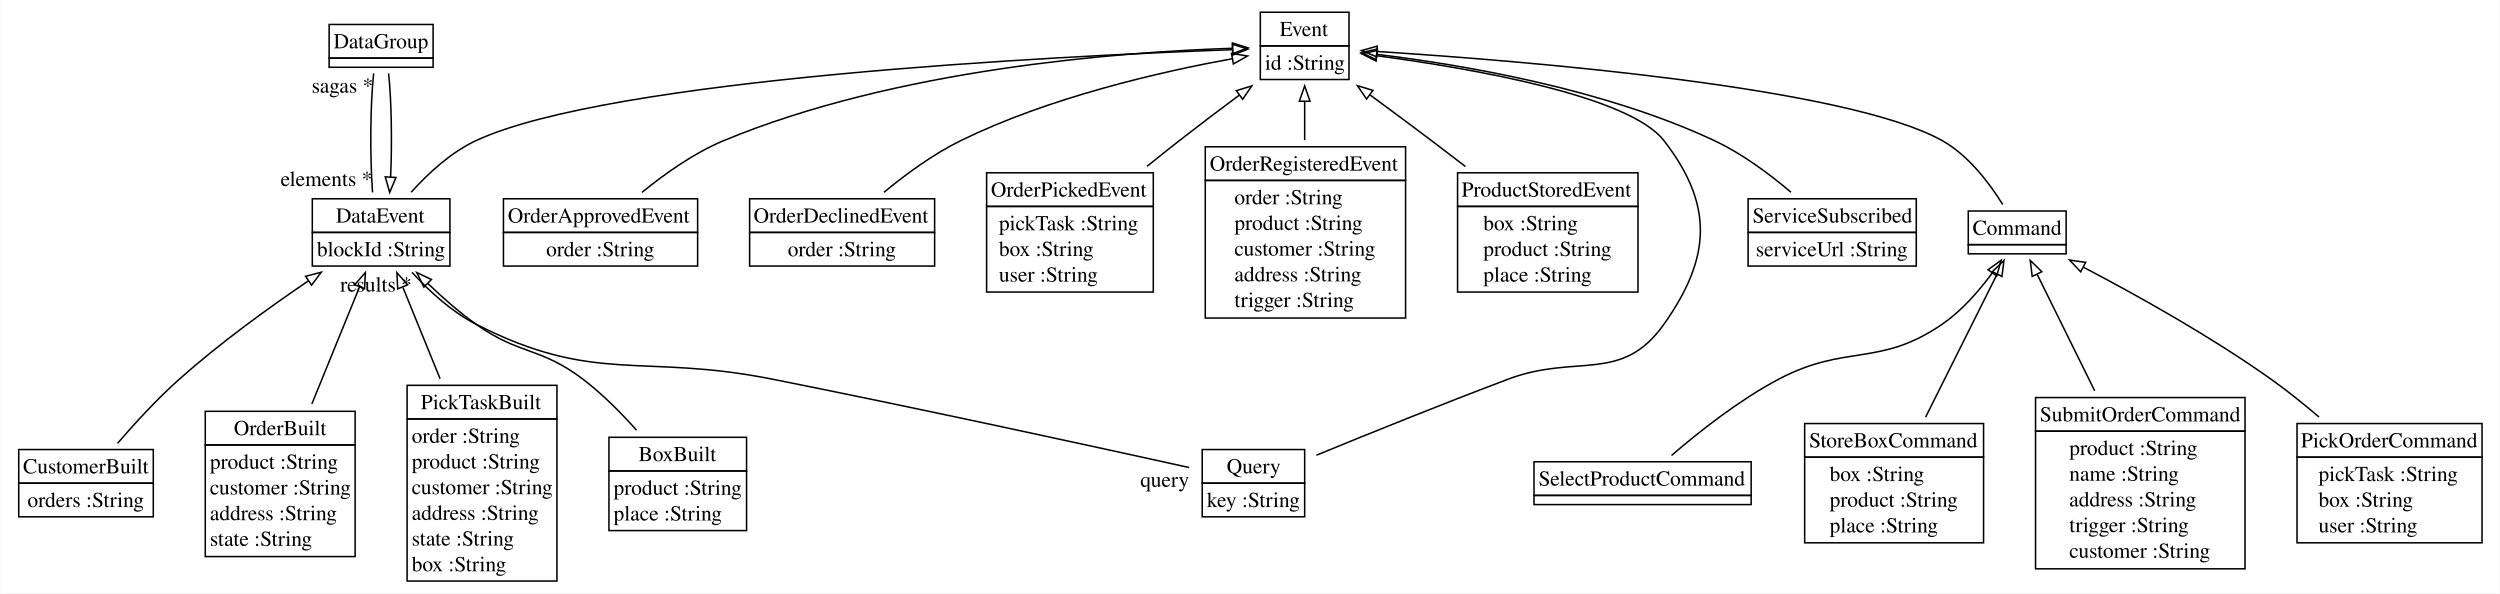
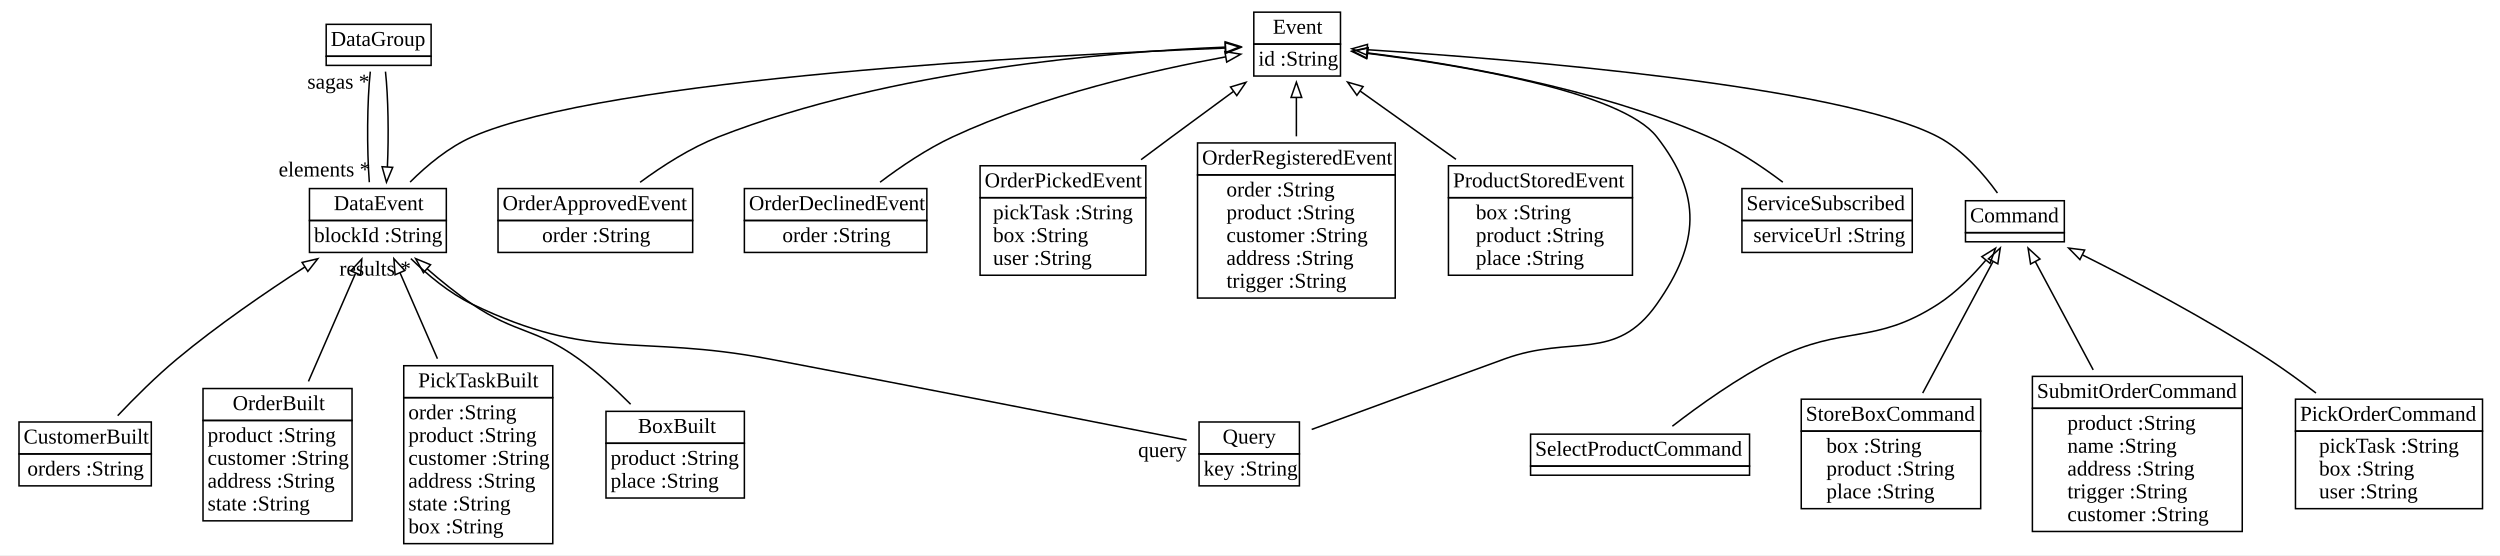
- <svg xmlns="http://www.w3.org/2000/svg" width="1635px" height="388px" viewBox="0.00 0.00 1634.50 388.00">
-   <g id="graph0" class="graph" transform="scale(1.0 1.0) rotate(0) translate(4 384)">
-     <polygon fill="white" stroke="transparent" points="-4,4 -4,-384 1630.5,-384 1630.5,4 -4,4" />
+ <svg xmlns="http://www.w3.org/2000/svg" width="1644px" height="365px" viewBox="0.00 0.00 1644.00 365.00">
+   <g id="graph0" class="graph" transform="scale(1.0 1.0) rotate(0) translate(4 361)">
+     <polygon fill="white" stroke="none" points="-4,4 -4,-361 1640,-361 1640,4 -4,4" />
    <g id="node1" class="node">
-       <polygon fill="none" stroke="black" points="394,-76 394,-98 484,-98 484,-76 394,-76" />
-       <text text-anchor="start" x="413.33" y="-82.4" font-family="Times,serif" font-size="14.00">BoxBuilt</text>
-       <polygon fill="none" stroke="black" points="394,-37 394,-76 484,-76 484,-37 394,-37" />
-       <text text-anchor="start" x="397" y="-60.4" font-family="Times,serif" font-size="14.00">product :String</text>
-       <text text-anchor="start" x="397" y="-43.6" font-family="Times,serif" font-size="14.00">place :String</text>
+       <polygon fill="none" stroke="black" points="394.5,-69.5 394.5,-90.5 485.5,-90.5 485.5,-69.5 394.5,-69.5" />
+       <text text-anchor="start" x="415.5" y="-76.3" font-family="Times New Roman,serif" font-size="14.00">BoxBuilt</text>
+       <polygon fill="none" stroke="black" points="394.5,-33.5 394.5,-69.5 485.5,-69.5 485.5,-33.5 394.5,-33.5" />
+       <text text-anchor="start" x="397.5" y="-55.3" font-family="Times New Roman,serif" font-size="14.00">product :String</text>
+       <text text-anchor="start" x="397.5" y="-40.3" font-family="Times New Roman,serif" font-size="14.00">place :String</text>
    </g>
    <g id="node4" class="node">
-       <polygon fill="none" stroke="black" points="200,-232 200,-254 290,-254 290,-232 200,-232" />
-       <text text-anchor="start" x="215.46" y="-238.4" font-family="Times,serif" font-size="14.00">DataEvent</text>
-       <polygon fill="none" stroke="black" points="200,-210 200,-232 290,-232 290,-210 200,-210" />
-       <text text-anchor="start" x="203" y="-216.4" font-family="Times,serif" font-size="14.00">blockId :String</text>
+       <polygon fill="none" stroke="black" points="199.5,-216 199.5,-237 289.5,-237 289.5,-216 199.5,-216" />
+       <text text-anchor="start" x="215.5" y="-222.8" font-family="Times New Roman,serif" font-size="14.00">DataEvent</text>
+       <polygon fill="none" stroke="black" points="199.5,-195 199.5,-216 289.5,-216 289.5,-195 199.5,-195" />
+       <text text-anchor="start" x="202.5" y="-201.8" font-family="Times New Roman,serif" font-size="14.00">blockId :String</text>
    </g>
    <g id="edge3" class="edge">
-       <path fill="none" stroke="black" d="M412.05,-102.64C401.84,-114.09 389.62,-126.41 377,-136 349.14,-157.16 335.52,-151.74 307,-172 296.1,-179.74 285.21,-189.33 275.66,-198.51" />
-       <polygon fill="none" stroke="black" points="272.99,-196.23 268.32,-205.74 277.9,-201.21 272.99,-196.23" />
+       <path fill="none" stroke="black" d="M410.703,-95.175C400.489,-105.407 388.531,-116.335 376.5,-125 348.112,-145.446 335.457,-141.369 306.5,-161 296.347,-167.884 286.023,-176.231 276.788,-184.283" />
+       <polygon fill="none" stroke="black" points="274.454,-181.675 269.314,-190.94 279.11,-186.903 274.454,-181.675" />
    </g>
    <g id="node2" class="node">
-       <polygon fill="none" stroke="black" points="1283,-224 1283,-246 1347,-246 1347,-224 1283,-224" />
-       <text text-anchor="start" x="1285.83" y="-230.4" font-family="Times,serif" font-size="14.00">Command</text>
-       <polygon fill="none" stroke="black" points="1283,-218 1283,-224 1347,-224 1347,-218 1283,-218" />
+       <polygon fill="none" stroke="black" points="1288.5,-208 1288.5,-229 1353.5,-229 1353.5,-208 1288.5,-208" />
+       <text text-anchor="start" x="1291.5" y="-214.8" font-family="Times New Roman,serif" font-size="14.00">Command</text>
+       <polygon fill="none" stroke="black" points="1288.5,-202 1288.5,-208 1353.5,-208 1353.5,-202 1288.5,-202" />
    </g>
    <g id="node6" class="node">
-       <polygon fill="none" stroke="black" points="820,-354 820,-376 878,-376 878,-354 820,-354" />
-       <text text-anchor="start" x="832.67" y="-360.4" font-family="Times,serif" font-size="14.00">Event</text>
-       <polygon fill="none" stroke="black" points="820,-332 820,-354 878,-354 878,-332 820,-332" />
-       <text text-anchor="start" x="823" y="-338.4" font-family="Times,serif" font-size="14.00">id :String</text>
+       <polygon fill="none" stroke="black" points="820.5,-332 820.5,-353 877.5,-353 877.5,-332 820.5,-332" />
+       <text text-anchor="start" x="833" y="-338.8" font-family="Times New Roman,serif" font-size="14.00">Event</text>
+       <polygon fill="none" stroke="black" points="820.5,-311 820.5,-332 877.5,-332 877.5,-311 820.5,-311" />
+       <text text-anchor="start" x="823.5" y="-317.8" font-family="Times New Roman,serif" font-size="14.00">id :String</text>
    </g>
    <g id="edge4" class="edge">
-       <path fill="none" stroke="black" d="M1305.54,-250.22C1297.06,-263.9 1283.3,-282.29 1266,-292 1203.43,-327.12 991.94,-344.23 896.46,-350.32" />
-       <polygon fill="none" stroke="black" points="895.99,-346.84 886.23,-350.95 896.43,-353.82 895.99,-346.84" />
+       <path fill="none" stroke="black" d="M1309.52,-234.062C1300.58,-246.444 1286.8,-262.463 1270.5,-271 1205.97,-304.801 991.123,-322.098 895.314,-328.286" />
+       <polygon fill="none" stroke="black" points="894.814,-324.81 885.055,-328.935 895.256,-331.796 894.814,-324.81" />
    </g>
    <g id="node3" class="node">
-       <polygon fill="none" stroke="black" points="8,-68 8,-90 96,-90 96,-68 8,-68" />
-       <text text-anchor="start" x="10.78" y="-74.4" font-family="Times,serif" font-size="14.00">CustomerBuilt</text>
-       <polygon fill="none" stroke="black" points="8,-46 8,-68 96,-68 96,-46 8,-46" />
-       <text text-anchor="start" x="13.7" y="-52.4" font-family="Times,serif" font-size="14.00">orders :String</text>
+       <polygon fill="none" stroke="black" points="8.5,-62.5 8.5,-83.5 95.5,-83.5 95.5,-62.5 8.5,-62.5" />
+       <text text-anchor="start" x="11.5" y="-69.3" font-family="Times New Roman,serif" font-size="14.00">CustomerBuilt</text>
+       <polygon fill="none" stroke="black" points="8.5,-41.5 8.5,-62.5 95.5,-62.5 95.5,-41.5 8.5,-41.5" />
+       <text text-anchor="start" x="14" y="-48.3" font-family="Times New Roman,serif" font-size="14.00">orders :String</text>
    </g>
    <g id="edge5" class="edge">
-       <path fill="none" stroke="black" d="M72.59,-94.04C83.91,-107.16 98.56,-123.13 113,-136 139.32,-159.46 171.37,-182.64 197.3,-200.23" />
-       <polygon fill="none" stroke="black" points="195.59,-203.3 205.85,-205.97 199.5,-197.49 195.59,-203.3" />
+       <path fill="none" stroke="black" d="M73.392,-87.654C84.595,-99.461 98.743,-113.554 112.5,-125 138.936,-146.994 170.727,-168.795 196.485,-185.43" />
+       <polygon fill="none" stroke="black" points="194.665,-188.42 204.973,-190.866 198.44,-182.526 194.665,-188.42" />
    </g>
    <g id="node5" class="node">
-       <polygon fill="none" stroke="black" points="211,-346 211,-368 279,-368 279,-346 211,-346" />
-       <text text-anchor="start" x="213.9" y="-352.4" font-family="Times,serif" font-size="14.00">DataGroup</text>
-       <polygon fill="none" stroke="black" points="211,-340 211,-346 279,-346 279,-340 211,-340" />
+       <polygon fill="none" stroke="black" points="210.5,-324 210.5,-345 279.5,-345 279.5,-324 210.5,-324" />
+       <text text-anchor="start" x="213.5" y="-330.8" font-family="Times New Roman,serif" font-size="14.00">DataGroup</text>
+       <polygon fill="none" stroke="black" points="210.5,-318 210.5,-324 279.5,-324 279.5,-318 210.5,-318" />
    </g>
    <g id="edge1" class="edge">
-       <path fill="none" stroke="black" d="M239.39,-258.16C237.66,-281.52 237.9,-315.68 240.12,-335.99" />
-       <text text-anchor="middle" x="219.71" y="-323.39" font-family="Times,serif" font-size="14.00">sagas *</text>
-       <text text-anchor="middle" x="209.26" y="-262.36" font-family="Times,serif" font-size="14.00">elements *</text>
+       <path fill="none" stroke="black" d="M238.864,-241.176C237.187,-263.006 237.403,-294.58 239.513,-313.895" />
+       <text text-anchor="middle" x="218.513" y="-302.695" font-family="Times New Roman,serif" font-size="14.00">sagas *</text>
+       <text text-anchor="middle" x="209.364" y="-244.976" font-family="Times New Roman,serif" font-size="14.00">elements *</text>
    </g>
    <g id="edge6" class="edge">
-       <path fill="none" stroke="black" d="M264.67,-258.28C275.72,-270.58 290.57,-284.34 307,-292 394.49,-332.8 686.41,-347.3 801.64,-351.52" />
-       <polygon fill="none" stroke="black" points="801.78,-355.02 811.9,-351.88 802.03,-348.03 801.78,-355.02" />
+       <path fill="none" stroke="black" d="M265.679,-241.259C276.698,-252.232 291.075,-264.234 306.5,-271 394.986,-309.817 686.965,-324.879 801.657,-329.389" />
+       <polygon fill="none" stroke="black" points="801.742,-332.895 811.869,-329.781 802.011,-325.9 801.742,-332.895" />
    </g>
    <g id="edge7" class="edge">
-       <path fill="none" stroke="black" d="M249.88,-335.99C251.79,-318.46 252.24,-290.6 251.21,-268.28" />
-       <polygon fill="none" stroke="black" points="254.7,-267.93 250.61,-258.16 247.71,-268.34 254.7,-267.93" />
+       <path fill="none" stroke="black" d="M249.487,-313.895C251.292,-297.371 251.711,-271.877 250.744,-251.186" />
+       <polygon fill="none" stroke="black" points="254.236,-250.946 250.136,-241.176 247.249,-251.37 254.236,-250.946" />
    </g>
    <g id="node7" class="node">
-       <polygon fill="none" stroke="black" points="325,-232 325,-254 452,-254 452,-232 325,-232" />
-       <text text-anchor="start" x="327.86" y="-238.4" font-family="Times,serif" font-size="14.00">OrderApprovedEvent</text>
-       <polygon fill="none" stroke="black" points="325,-210 325,-232 452,-232 452,-210 325,-210" />
-       <text text-anchor="start" x="352.92" y="-216.4" font-family="Times,serif" font-size="14.00">order :String</text>
+       <polygon fill="none" stroke="black" points="323.5,-216 323.5,-237 451.5,-237 451.5,-216 323.5,-216" />
+       <text text-anchor="start" x="326.5" y="-222.8" font-family="Times New Roman,serif" font-size="14.00">OrderApprovedEvent</text>
+       <polygon fill="none" stroke="black" points="323.5,-195 323.5,-216 451.5,-216 451.5,-195 323.5,-195" />
+       <text text-anchor="start" x="352.5" y="-201.8" font-family="Times New Roman,serif" font-size="14.00">order :String</text>
    </g>
    <g id="edge8" class="edge">
-       <path fill="none" stroke="black" d="M415.6,-258.17C430.41,-270.29 449.56,-283.91 469,-292 581.89,-338.98 727.56,-349.96 801.46,-352.41" />
-       <polygon fill="none" stroke="black" points="801.74,-355.92 811.83,-352.71 801.94,-348.92 801.74,-355.92" />
+       <path fill="none" stroke="black" d="M416.917,-241.11C431.578,-251.909 450.08,-263.807 468.5,-271 582.5,-315.519 727.99,-327.047 801.485,-330.003" />
+       <polygon fill="none" stroke="black" points="801.672,-333.512 811.793,-330.38 801.928,-326.517 801.672,-333.512" />
    </g>
    <g id="node8" class="node">
-       <polygon fill="none" stroke="black" points="130,-93 130,-115 228,-115 228,-93 130,-93" />
-       <text text-anchor="start" x="148.67" y="-99.4" font-family="Times,serif" font-size="14.00">OrderBuilt</text>
-       <polygon fill="none" stroke="black" points="130,-20 130,-93 228,-93 228,-20 130,-20" />
-       <text text-anchor="start" x="133" y="-77.4" font-family="Times,serif" font-size="14.00">product :String</text>
-       <text text-anchor="start" x="133" y="-60.6" font-family="Times,serif" font-size="14.00">customer :String</text>
-       <text text-anchor="start" x="133" y="-43.8" font-family="Times,serif" font-size="14.00">address :String</text>
-       <text text-anchor="start" x="133" y="-27" font-family="Times,serif" font-size="14.00">state :String</text>
+       <polygon fill="none" stroke="black" points="129.5,-84.5 129.5,-105.5 227.5,-105.5 227.5,-84.5 129.5,-84.5" />
+       <text text-anchor="start" x="149" y="-91.3" font-family="Times New Roman,serif" font-size="14.00">OrderBuilt</text>
+       <polygon fill="none" stroke="black" points="129.5,-18.5 129.5,-84.5 227.5,-84.5 227.5,-18.5 129.5,-18.5" />
+       <text text-anchor="start" x="132.5" y="-70.3" font-family="Times New Roman,serif" font-size="14.00">product :String</text>
+       <text text-anchor="start" x="132.5" y="-55.3" font-family="Times New Roman,serif" font-size="14.00">customer :String</text>
+       <text text-anchor="start" x="132.5" y="-40.3" font-family="Times New Roman,serif" font-size="14.00">address :String</text>
+       <text text-anchor="start" x="132.5" y="-25.3" font-family="Times New Roman,serif" font-size="14.00">state :String</text>
    </g>
    <g id="edge9" class="edge">
-       <path fill="none" stroke="black" d="M199.7,-119.81C209.84,-144.71 221.8,-174.04 230.88,-196.33" />
-       <polygon fill="none" stroke="black" points="227.69,-197.78 234.7,-205.72 234.17,-195.14 227.69,-197.78" />
+       <path fill="none" stroke="black" d="M198.841,-110.191C208.846,-133.158 220.682,-160.326 229.795,-181.246" />
+       <polygon fill="none" stroke="black" points="226.7,-182.903 233.902,-190.673 233.117,-180.108 226.7,-182.903" />
    </g>
    <g id="node9" class="node">
-       <polygon fill="none" stroke="black" points="486,-232 486,-254 607,-254 607,-232 486,-232" />
-       <text text-anchor="start" x="488.58" y="-238.4" font-family="Times,serif" font-size="14.00">OrderDeclinedEvent</text>
-       <polygon fill="none" stroke="black" points="486,-210 486,-232 607,-232 607,-210 486,-210" />
-       <text text-anchor="start" x="510.92" y="-216.4" font-family="Times,serif" font-size="14.00">order :String</text>
+       <polygon fill="none" stroke="black" points="485.5,-216 485.5,-237 605.5,-237 605.5,-216 485.5,-216" />
+       <text text-anchor="start" x="488.5" y="-222.8" font-family="Times New Roman,serif" font-size="14.00">OrderDeclinedEvent</text>
+       <polygon fill="none" stroke="black" points="485.5,-195 485.5,-216 605.5,-216 605.5,-195 485.5,-195" />
+       <text text-anchor="start" x="510.5" y="-201.8" font-family="Times New Roman,serif" font-size="14.00">order :String</text>
    </g>
    <g id="edge10" class="edge">
-       <path fill="none" stroke="black" d="M573.88,-258.26C588.04,-269.95 606.01,-283.17 624,-292 681.88,-320.4 754.86,-337.08 801.73,-345.62" />
-       <polygon fill="none" stroke="black" points="801.15,-349.08 811.61,-347.37 802.37,-342.18 801.15,-349.08" />
+       <path fill="none" stroke="black" d="M574.714,-241.163C588.509,-251.579 605.624,-263.147 622.5,-271 681.478,-298.445 755.17,-315.041 802.048,-323.616" />
+       <polygon fill="none" stroke="black" points="801.459,-327.066 811.918,-325.375 802.687,-320.174 801.459,-327.066" />
    </g>
    <g id="node10" class="node">
-       <polygon fill="none" stroke="black" points="641,-249 641,-271 750,-271 750,-249 641,-249" />
-       <text text-anchor="start" x="643.8" y="-255.4" font-family="Times,serif" font-size="14.00">OrderPickedEvent</text>
-       <polygon fill="none" stroke="black" points="641,-193 641,-249 750,-249 750,-193 641,-193" />
-       <text text-anchor="start" x="649.03" y="-233.4" font-family="Times,serif" font-size="14.00">pickTask :String</text>
-       <text text-anchor="start" x="649.03" y="-216.6" font-family="Times,serif" font-size="14.00">box :String</text>
-       <text text-anchor="start" x="649.03" y="-199.8" font-family="Times,serif" font-size="14.00">user :String</text>
+       <polygon fill="none" stroke="black" points="640.5,-231 640.5,-252 749.5,-252 749.5,-231 640.5,-231" />
+       <text text-anchor="start" x="643.5" y="-237.8" font-family="Times New Roman,serif" font-size="14.00">OrderPickedEvent</text>
+       <polygon fill="none" stroke="black" points="640.5,-180 640.5,-231 749.5,-231 749.5,-180 640.5,-180" />
+       <text text-anchor="start" x="649" y="-216.8" font-family="Times New Roman,serif" font-size="14.00">pickTask :String</text>
+       <text text-anchor="start" x="649" y="-201.8" font-family="Times New Roman,serif" font-size="14.00">box :String</text>
+       <text text-anchor="start" x="649" y="-186.8" font-family="Times New Roman,serif" font-size="14.00">user :String</text>
    </g>
    <g id="edge11" class="edge">
-       <path fill="none" stroke="black" d="M745.89,-275.2C752.94,-280.9 760.12,-286.63 767,-292 779.62,-301.85 793.53,-312.34 806.25,-321.79" />
-       <polygon fill="none" stroke="black" points="804.3,-324.7 814.42,-327.83 808.46,-319.07 804.3,-324.7" />
+       <path fill="none" stroke="black" d="M746.357,-256.007C753.124,-261.064 759.971,-266.163 766.5,-271 779.639,-280.734 794.014,-291.285 807.007,-300.785" />
+       <polygon fill="none" stroke="black" points="805.18,-303.785 815.319,-306.858 809.309,-298.133 805.18,-303.785" />
    </g>
    <g id="node11" class="node">
-       <polygon fill="none" stroke="black" points="784,-266 784,-288 915,-288 915,-266 784,-266" />
-       <text text-anchor="start" x="786.92" y="-272.4" font-family="Times,serif" font-size="14.00">OrderRegisteredEvent</text>
-       <polygon fill="none" stroke="black" points="784,-176 784,-266 915,-266 915,-176 784,-176" />
-       <text text-anchor="start" x="803.03" y="-250.4" font-family="Times,serif" font-size="14.00">order :String</text>
-       <text text-anchor="start" x="803.03" y="-233.6" font-family="Times,serif" font-size="14.00">product :String</text>
-       <text text-anchor="start" x="803.03" y="-216.8" font-family="Times,serif" font-size="14.00">customer :String</text>
-       <text text-anchor="start" x="803.03" y="-200" font-family="Times,serif" font-size="14.00">address :String</text>
-       <text text-anchor="start" x="803.03" y="-183.2" font-family="Times,serif" font-size="14.00">trigger :String</text>
+       <polygon fill="none" stroke="black" points="783.5,-246 783.5,-267 913.5,-267 913.5,-246 783.5,-246" />
+       <text text-anchor="start" x="786.5" y="-252.8" font-family="Times New Roman,serif" font-size="14.00">OrderRegisteredEvent</text>
+       <polygon fill="none" stroke="black" points="783.5,-165 783.5,-246 913.5,-246 913.5,-165 783.5,-165" />
+       <text text-anchor="start" x="802.5" y="-231.8" font-family="Times New Roman,serif" font-size="14.00">order :String</text>
+       <text text-anchor="start" x="802.5" y="-216.8" font-family="Times New Roman,serif" font-size="14.00">product :String</text>
+       <text text-anchor="start" x="802.5" y="-201.8" font-family="Times New Roman,serif" font-size="14.00">customer :String</text>
+       <text text-anchor="start" x="802.5" y="-186.8" font-family="Times New Roman,serif" font-size="14.00">address :String</text>
+       <text text-anchor="start" x="802.5" y="-171.8" font-family="Times New Roman,serif" font-size="14.00">trigger :String</text>
    </g>
    <g id="edge12" class="edge">
-       <path fill="none" stroke="black" d="M849,-292.3C849,-301 849,-309.72 849,-317.74" />
-       <polygon fill="none" stroke="black" points="845.5,-317.79 849,-327.79 852.5,-317.79 845.5,-317.79" />
+       <path fill="none" stroke="black" d="M848.5,-271.329C848.5,-280.022 848.5,-288.797 848.5,-296.845" />
+       <polygon fill="none" stroke="black" points="845,-296.937 848.5,-306.937 852,-296.937 845,-296.937" />
    </g>
    <g id="node12" class="node">
-       <polygon fill="none" stroke="black" points="1498,-85 1498,-107 1619,-107 1619,-85 1498,-85" />
-       <text text-anchor="start" x="1500.57" y="-91.4" font-family="Times,serif" font-size="14.00">PickOrderCommand</text>
-       <polygon fill="none" stroke="black" points="1498,-29 1498,-85 1619,-85 1619,-29 1498,-29" />
-       <text text-anchor="start" x="1512.03" y="-69.4" font-family="Times,serif" font-size="14.00">pickTask :String</text>
-       <text text-anchor="start" x="1512.03" y="-52.6" font-family="Times,serif" font-size="14.00">box :String</text>
-       <text text-anchor="start" x="1512.03" y="-35.8" font-family="Times,serif" font-size="14.00">user :String</text>
+       <polygon fill="none" stroke="black" points="1505.5,-77.5 1505.5,-98.5 1628.5,-98.5 1628.5,-77.5 1505.5,-77.5" />
+       <text text-anchor="start" x="1508.5" y="-84.3" font-family="Times New Roman,serif" font-size="14.00">PickOrderCommand</text>
+       <polygon fill="none" stroke="black" points="1505.5,-26.5 1505.5,-77.5 1628.5,-77.5 1628.5,-26.5 1505.5,-26.5" />
+       <text text-anchor="start" x="1521" y="-63.3" font-family="Times New Roman,serif" font-size="14.00">pickTask :String</text>
+       <text text-anchor="start" x="1521" y="-48.3" font-family="Times New Roman,serif" font-size="14.00">box :String</text>
+       <text text-anchor="start" x="1521" y="-33.3" font-family="Times New Roman,serif" font-size="14.00">user :String</text>
    </g>
    <g id="edge13" class="edge">
-       <path fill="none" stroke="black" d="M1512.38,-111.27C1502.34,-119.84 1491.54,-128.51 1481,-136 1441.42,-164.13 1392.88,-191.13 1358.54,-209.1" />
-       <polygon fill="none" stroke="black" points="1356.52,-206.21 1349.25,-213.93 1359.74,-212.42 1356.52,-206.21" />
+       <path fill="none" stroke="black" d="M1518.98,-102.547C1508.82,-110.308 1497.98,-118.164 1487.5,-125 1447.78,-150.901 1399.92,-176.133 1365.64,-193.257" />
+       <polygon fill="none" stroke="black" points="1363.75,-190.287 1356.35,-197.866 1366.86,-196.558 1363.75,-190.287" />
    </g>
    <g id="node13" class="node">
-       <polygon fill="none" stroke="black" points="262,-110 262,-132 360,-132 360,-110 262,-110" />
-       <text text-anchor="start" x="270.95" y="-116.4" font-family="Times,serif" font-size="14.00">PickTaskBuilt</text>
-       <polygon fill="none" stroke="black" points="262,-4 262,-110 360,-110 360,-4 262,-4" />
-       <text text-anchor="start" x="265" y="-94.4" font-family="Times,serif" font-size="14.00">order :String</text>
-       <text text-anchor="start" x="265" y="-77.6" font-family="Times,serif" font-size="14.00">product :String</text>
-       <text text-anchor="start" x="265" y="-60.8" font-family="Times,serif" font-size="14.00">customer :String</text>
-       <text text-anchor="start" x="265" y="-44" font-family="Times,serif" font-size="14.00">address :String</text>
-       <text text-anchor="start" x="265" y="-27.2" font-family="Times,serif" font-size="14.00">state :String</text>
-       <text text-anchor="start" x="265" y="-10.4" font-family="Times,serif" font-size="14.00">box :String</text>
+       <polygon fill="none" stroke="black" points="261.5,-99.5 261.5,-120.5 359.5,-120.5 359.5,-99.5 261.5,-99.5" />
+       <text text-anchor="start" x="271" y="-106.3" font-family="Times New Roman,serif" font-size="14.00">PickTaskBuilt</text>
+       <polygon fill="none" stroke="black" points="261.5,-3.5 261.5,-99.5 359.5,-99.5 359.5,-3.5 261.5,-3.5" />
+       <text text-anchor="start" x="264.5" y="-85.3" font-family="Times New Roman,serif" font-size="14.00">order :String</text>
+       <text text-anchor="start" x="264.5" y="-70.3" font-family="Times New Roman,serif" font-size="14.00">product :String</text>
+       <text text-anchor="start" x="264.5" y="-55.3" font-family="Times New Roman,serif" font-size="14.00">customer :String</text>
+       <text text-anchor="start" x="264.5" y="-40.3" font-family="Times New Roman,serif" font-size="14.00">address :String</text>
+       <text text-anchor="start" x="264.5" y="-25.3" font-family="Times New Roman,serif" font-size="14.00">state :String</text>
+       <text text-anchor="start" x="264.5" y="-10.3" font-family="Times New Roman,serif" font-size="14.00">box :String</text>
    </g>
    <g id="edge14" class="edge">
-       <path fill="none" stroke="black" d="M283.58,-136.3C275.23,-156.79 266.39,-178.49 259.29,-195.94" />
-       <polygon fill="none" stroke="black" points="255.85,-195.1 255.32,-205.68 262.33,-197.74 255.85,-195.1" />
+       <path fill="none" stroke="black" d="M283.655,-125.121C275.242,-144.432 266.276,-165.014 259.049,-181.603" />
+       <polygon fill="none" stroke="black" points="255.798,-180.303 255.013,-190.869 262.215,-183.099 255.798,-180.303" />
    </g>
    <g id="node14" class="node">
-       <polygon fill="none" stroke="black" points="949,-249 949,-271 1067,-271 1067,-249 949,-249" />
-       <text text-anchor="start" x="951.62" y="-255.4" font-family="Times,serif" font-size="14.00">ProductStoredEvent</text>
-       <polygon fill="none" stroke="black" points="949,-193 949,-249 1067,-249 1067,-193 949,-193" />
-       <text text-anchor="start" x="965.81" y="-233.4" font-family="Times,serif" font-size="14.00">box :String</text>
-       <text text-anchor="start" x="965.81" y="-216.6" font-family="Times,serif" font-size="14.00">product :String</text>
-       <text text-anchor="start" x="965.81" y="-199.8" font-family="Times,serif" font-size="14.00">place :String</text>
+       <polygon fill="none" stroke="black" points="948.5,-231 948.5,-252 1069.5,-252 1069.5,-231 948.5,-231" />
+       <text text-anchor="start" x="951.5" y="-237.8" font-family="Times New Roman,serif" font-size="14.00">ProductStoredEvent</text>
+       <polygon fill="none" stroke="black" points="948.5,-180 948.5,-231 1069.5,-231 1069.5,-180 948.5,-180" />
+       <text text-anchor="start" x="966.5" y="-216.8" font-family="Times New Roman,serif" font-size="14.00">box :String</text>
+       <text text-anchor="start" x="966.5" y="-201.8" font-family="Times New Roman,serif" font-size="14.00">product :String</text>
+       <text text-anchor="start" x="966.5" y="-186.8" font-family="Times New Roman,serif" font-size="14.00">place :String</text>
    </g>
    <g id="edge15" class="edge">
-       <path fill="none" stroke="black" d="M954.16,-275.08C946.74,-280.79 939.2,-286.56 932,-292 919.01,-301.81 904.76,-312.36 891.79,-321.89" />
-       <polygon fill="none" stroke="black" points="889.47,-319.24 883.48,-327.98 893.61,-324.89 889.47,-319.24" />
+       <path fill="none" stroke="black" d="M953.437,-256.232C932.807,-270.932 909.718,-287.382 890.461,-301.103" />
+       <polygon fill="none" stroke="black" points="888.298,-298.347 882.185,-307 892.36,-304.047 888.298,-298.347" />
    </g>
    <g id="node15" class="node">
-       <polygon fill="none" stroke="black" points="782,-68 782,-90 849,-90 849,-68 782,-68" />
-       <text text-anchor="start" x="798.01" y="-74.4" font-family="Times,serif" font-size="14.00">Query</text>
-       <polygon fill="none" stroke="black" points="782,-46 782,-68 849,-68 849,-46 782,-46" />
-       <text text-anchor="start" x="785" y="-52.4" font-family="Times,serif" font-size="14.00">key :String</text>
+       <polygon fill="none" stroke="black" points="784.5,-62.5 784.5,-83.5 850.5,-83.5 850.5,-62.5 784.5,-62.5" />
+       <text text-anchor="start" x="800" y="-69.3" font-family="Times New Roman,serif" font-size="14.00">Query</text>
+       <polygon fill="none" stroke="black" points="784.5,-41.5 784.5,-62.5 850.5,-62.5 850.5,-41.5 784.5,-41.5" />
+       <text text-anchor="start" x="787.5" y="-48.3" font-family="Times New Roman,serif" font-size="14.00">key :String</text>
    </g>
    <g id="edge2" class="edge">
-       <path fill="none" stroke="black" d="M773.42,-78.24C713.38,-91.5 598.85,-116.49 501,-136 415,-153.15 385.1,-132.12 307,-172 290.99,-180.18 276.26,-193.8 265.18,-205.9" />
-       <text text-anchor="middle" x="241.66" y="-193.3" font-family="Times,serif" font-size="14.00">results *</text>
-       <text text-anchor="middle" x="757.49" y="-65.64" font-family="Times,serif" font-size="14.00">query</text>
+       <path fill="none" stroke="black" d="M776.368,-71.637C716.09,-83.531 600.204,-106.284 501.5,-125 414.912,-141.418 385.875,-122.702 306.5,-161 291.459,-168.258 277.216,-180.161 266.183,-190.947" />
+       <text text-anchor="middle" x="242.683" y="-179.747" font-family="Times New Roman,serif" font-size="14.00">results *</text>
+       <text text-anchor="middle" x="760.368" y="-60.437" font-family="Times New Roman,serif" font-size="14.00">query</text>
    </g>
    <g id="edge16" class="edge">
-       <path fill="none" stroke="black" d="M856.67,-86.29C890.34,-100.12 939.03,-119.81 982,-136 1026.99,-152.95 1056.23,-132.76 1084,-172 1114.8,-215.54 1116.63,-249.82 1084,-292 1061.27,-321.39 958.39,-339.23 896.54,-347.49" />
-       <polygon fill="none" stroke="black" points="895.7,-344.07 886.24,-348.83 896.61,-351.01 895.7,-344.07" />
+       <path fill="none" stroke="black" d="M858.558,-78.6C892.558,-91.087 942.145,-109.261 985.5,-125 1029.9,-141.119 1058.34,-122.354 1085.5,-161 1113.61,-200.998 1115.53,-232.421 1085.5,-271 1062.35,-300.744 957.24,-318.097 895.043,-325.935" />
+       <polygon fill="none" stroke="black" points="894.576,-322.466 885.075,-327.156 895.427,-329.414 894.576,-322.466" />
    </g>
    <g id="node16" class="node">
-       <polygon fill="none" stroke="black" points="999,-60 999,-82 1141,-82 1141,-60 999,-60" />
-       <text text-anchor="start" x="1001.96" y="-66.4" font-family="Times,serif" font-size="14.00">SelectProductCommand</text>
-       <polygon fill="none" stroke="black" points="999,-54 999,-60 1141,-60 1141,-54 999,-54" />
+       <polygon fill="none" stroke="black" points="1002.5,-54.5 1002.5,-75.5 1146.5,-75.5 1146.5,-54.5 1002.5,-54.5" />
+       <text text-anchor="start" x="1005.5" y="-61.3" font-family="Times New Roman,serif" font-size="14.00">SelectProductCommand</text>
+       <polygon fill="none" stroke="black" points="1002.5,-48.5 1002.5,-54.5 1146.5,-54.5 1146.5,-48.5 1002.5,-48.5" />
    </g>
    <g id="edge17" class="edge">
-       <path fill="none" stroke="black" d="M1088.91,-86.11C1106.14,-100.97 1132.82,-122.21 1159,-136 1203.39,-159.39 1224.62,-143.62 1266,-172 1278.78,-180.76 1290.06,-193.75 1298.57,-205.3" />
-       <polygon fill="none" stroke="black" points="1295.9,-207.6 1304.51,-213.77 1301.63,-203.58 1295.9,-207.6" />
+       <path fill="none" stroke="black" d="M1095.74,-80.725C1113.14,-94.187 1138.82,-112.629 1163.5,-125 1208.36,-147.482 1228.37,-133.747 1270.5,-161 1282.35,-168.666 1293.28,-179.772 1301.89,-189.92" />
+       <polygon fill="none" stroke="black" points="1299.24,-192.211 1308.26,-197.77 1304.67,-187.8 1299.24,-192.211" />
    </g>
    <g id="node17" class="node">
-       <polygon fill="none" stroke="black" points="1139,-232 1139,-254 1249,-254 1249,-232 1139,-232" />
-       <text text-anchor="start" x="1141.91" y="-238.4" font-family="Times,serif" font-size="14.00">ServiceSubscribed</text>
-       <polygon fill="none" stroke="black" points="1139,-210 1139,-232 1249,-232 1249,-210 1139,-210" />
-       <text text-anchor="start" x="1144.04" y="-216.4" font-family="Times,serif" font-size="14.00">serviceUrl :String</text>
+       <polygon fill="none" stroke="black" points="1141.5,-216 1141.5,-237 1253.5,-237 1253.5,-216 1141.5,-216" />
+       <text text-anchor="start" x="1144.5" y="-222.8" font-family="Times New Roman,serif" font-size="14.00">ServiceSubscribed</text>
+       <polygon fill="none" stroke="black" points="1141.5,-195 1141.5,-216 1253.5,-216 1253.5,-195 1141.5,-195" />
+       <text text-anchor="start" x="1149" y="-201.8" font-family="Times New Roman,serif" font-size="14.00">serviceUrl :String</text>
    </g>
    <g id="edge18" class="edge">
-       <path fill="none" stroke="black" d="M1167.03,-258.29C1153.06,-270.14 1135.14,-283.49 1117,-292 1044.36,-326.09 951.51,-341.72 896.35,-348.42" />
-       <polygon fill="none" stroke="black" points="895.69,-344.98 886.17,-349.61 896.5,-351.93 895.69,-344.98" />
+       <path fill="none" stroke="black" d="M1168.38,-241.201C1154.36,-251.753 1136.86,-263.42 1119.5,-271 1045.03,-303.519 951.08,-319.231 895.627,-326.168" />
+       <polygon fill="none" stroke="black" points="894.909,-322.729 885.4,-327.402 895.748,-329.678 894.909,-322.729" />
    </g>
    <g id="node18" class="node">
-       <polygon fill="none" stroke="black" points="1176,-85 1176,-107 1293,-107 1293,-85 1176,-85" />
-       <text text-anchor="start" x="1178.89" y="-91.4" font-family="Times,serif" font-size="14.00">StoreBoxCommand</text>
-       <polygon fill="none" stroke="black" points="1176,-29 1176,-85 1293,-85 1293,-29 1176,-29" />
-       <text text-anchor="start" x="1192.31" y="-69.4" font-family="Times,serif" font-size="14.00">box :String</text>
-       <text text-anchor="start" x="1192.31" y="-52.6" font-family="Times,serif" font-size="14.00">product :String</text>
-       <text text-anchor="start" x="1192.31" y="-35.8" font-family="Times,serif" font-size="14.00">place :String</text>
+       <polygon fill="none" stroke="black" points="1180.5,-77.5 1180.5,-98.5 1298.5,-98.5 1298.5,-77.5 1180.5,-77.5" />
+       <text text-anchor="start" x="1183.5" y="-84.3" font-family="Times New Roman,serif" font-size="14.00">StoreBoxCommand</text>
+       <polygon fill="none" stroke="black" points="1180.5,-26.5 1180.5,-77.5 1298.5,-77.5 1298.5,-26.5 1180.5,-26.5" />
+       <text text-anchor="start" x="1197" y="-63.3" font-family="Times New Roman,serif" font-size="14.00">box :String</text>
+       <text text-anchor="start" x="1197" y="-48.3" font-family="Times New Roman,serif" font-size="14.00">product :String</text>
+       <text text-anchor="start" x="1197" y="-33.3" font-family="Times New Roman,serif" font-size="14.00">place :String</text>
    </g>
    <g id="edge19" class="edge">
-       <path fill="none" stroke="black" d="M1255.07,-111.14C1269.87,-140.73 1289.2,-179.4 1301.85,-204.7" />
-       <polygon fill="none" stroke="black" points="1298.74,-206.32 1306.35,-213.69 1305.01,-203.18 1298.74,-206.32" />
+       <path fill="none" stroke="black" d="M1260.36,-102.515C1274.86,-129.639 1293.8,-165.054 1306.51,-188.836" />
+       <polygon fill="none" stroke="black" points="1303.58,-190.784 1311.39,-197.952 1309.76,-187.483 1303.58,-190.784" />
    </g>
    <g id="node19" class="node">
-       <polygon fill="none" stroke="black" points="1327,-102 1327,-124 1464,-124 1464,-102 1327,-102" />
-       <text text-anchor="start" x="1329.79" y="-108.4" font-family="Times,serif" font-size="14.00">SubmitOrderCommand</text>
-       <polygon fill="none" stroke="black" points="1327,-12 1327,-102 1464,-102 1464,-12 1327,-12" />
-       <text text-anchor="start" x="1349.03" y="-86.4" font-family="Times,serif" font-size="14.00">product :String</text>
-       <text text-anchor="start" x="1349.03" y="-69.6" font-family="Times,serif" font-size="14.00">name :String</text>
-       <text text-anchor="start" x="1349.03" y="-52.8" font-family="Times,serif" font-size="14.00">address :String</text>
-       <text text-anchor="start" x="1349.03" y="-36" font-family="Times,serif" font-size="14.00">trigger :String</text>
-       <text text-anchor="start" x="1349.03" y="-19.2" font-family="Times,serif" font-size="14.00">customer :String</text>
+       <polygon fill="none" stroke="black" points="1332.5,-92.5 1332.5,-113.5 1470.5,-113.5 1470.5,-92.5 1332.5,-92.5" />
+       <text text-anchor="start" x="1335.5" y="-99.3" font-family="Times New Roman,serif" font-size="14.00">SubmitOrderCommand</text>
+       <polygon fill="none" stroke="black" points="1332.5,-11.5 1332.5,-92.5 1470.5,-92.5 1470.5,-11.5 1332.5,-11.5" />
+       <text text-anchor="start" x="1355.5" y="-78.3" font-family="Times New Roman,serif" font-size="14.00">product :String</text>
+       <text text-anchor="start" x="1355.5" y="-63.3" font-family="Times New Roman,serif" font-size="14.00">name :String</text>
+       <text text-anchor="start" x="1355.5" y="-48.3" font-family="Times New Roman,serif" font-size="14.00">address :String</text>
+       <text text-anchor="start" x="1355.5" y="-33.3" font-family="Times New Roman,serif" font-size="14.00">trigger :String</text>
+       <text text-anchor="start" x="1355.5" y="-18.3" font-family="Times New Roman,serif" font-size="14.00">customer :String</text>
    </g>
    <g id="edge20" class="edge">
-       <path fill="none" stroke="black" d="M1365.67,-128.4C1352.73,-154.6 1338.19,-184.04 1328.02,-204.64" />
-       <polygon fill="none" stroke="black" points="1324.82,-203.2 1323.53,-213.72 1331.1,-206.3 1324.82,-203.2" />
+       <path fill="none" stroke="black" d="M1372.49,-117.767C1359.53,-141.991 1344.87,-169.411 1334.43,-188.943" />
+       <polygon fill="none" stroke="black" points="1331.3,-187.38 1329.67,-197.849 1337.47,-190.681 1331.3,-187.38" />
    </g>
  </g>
</svg>
